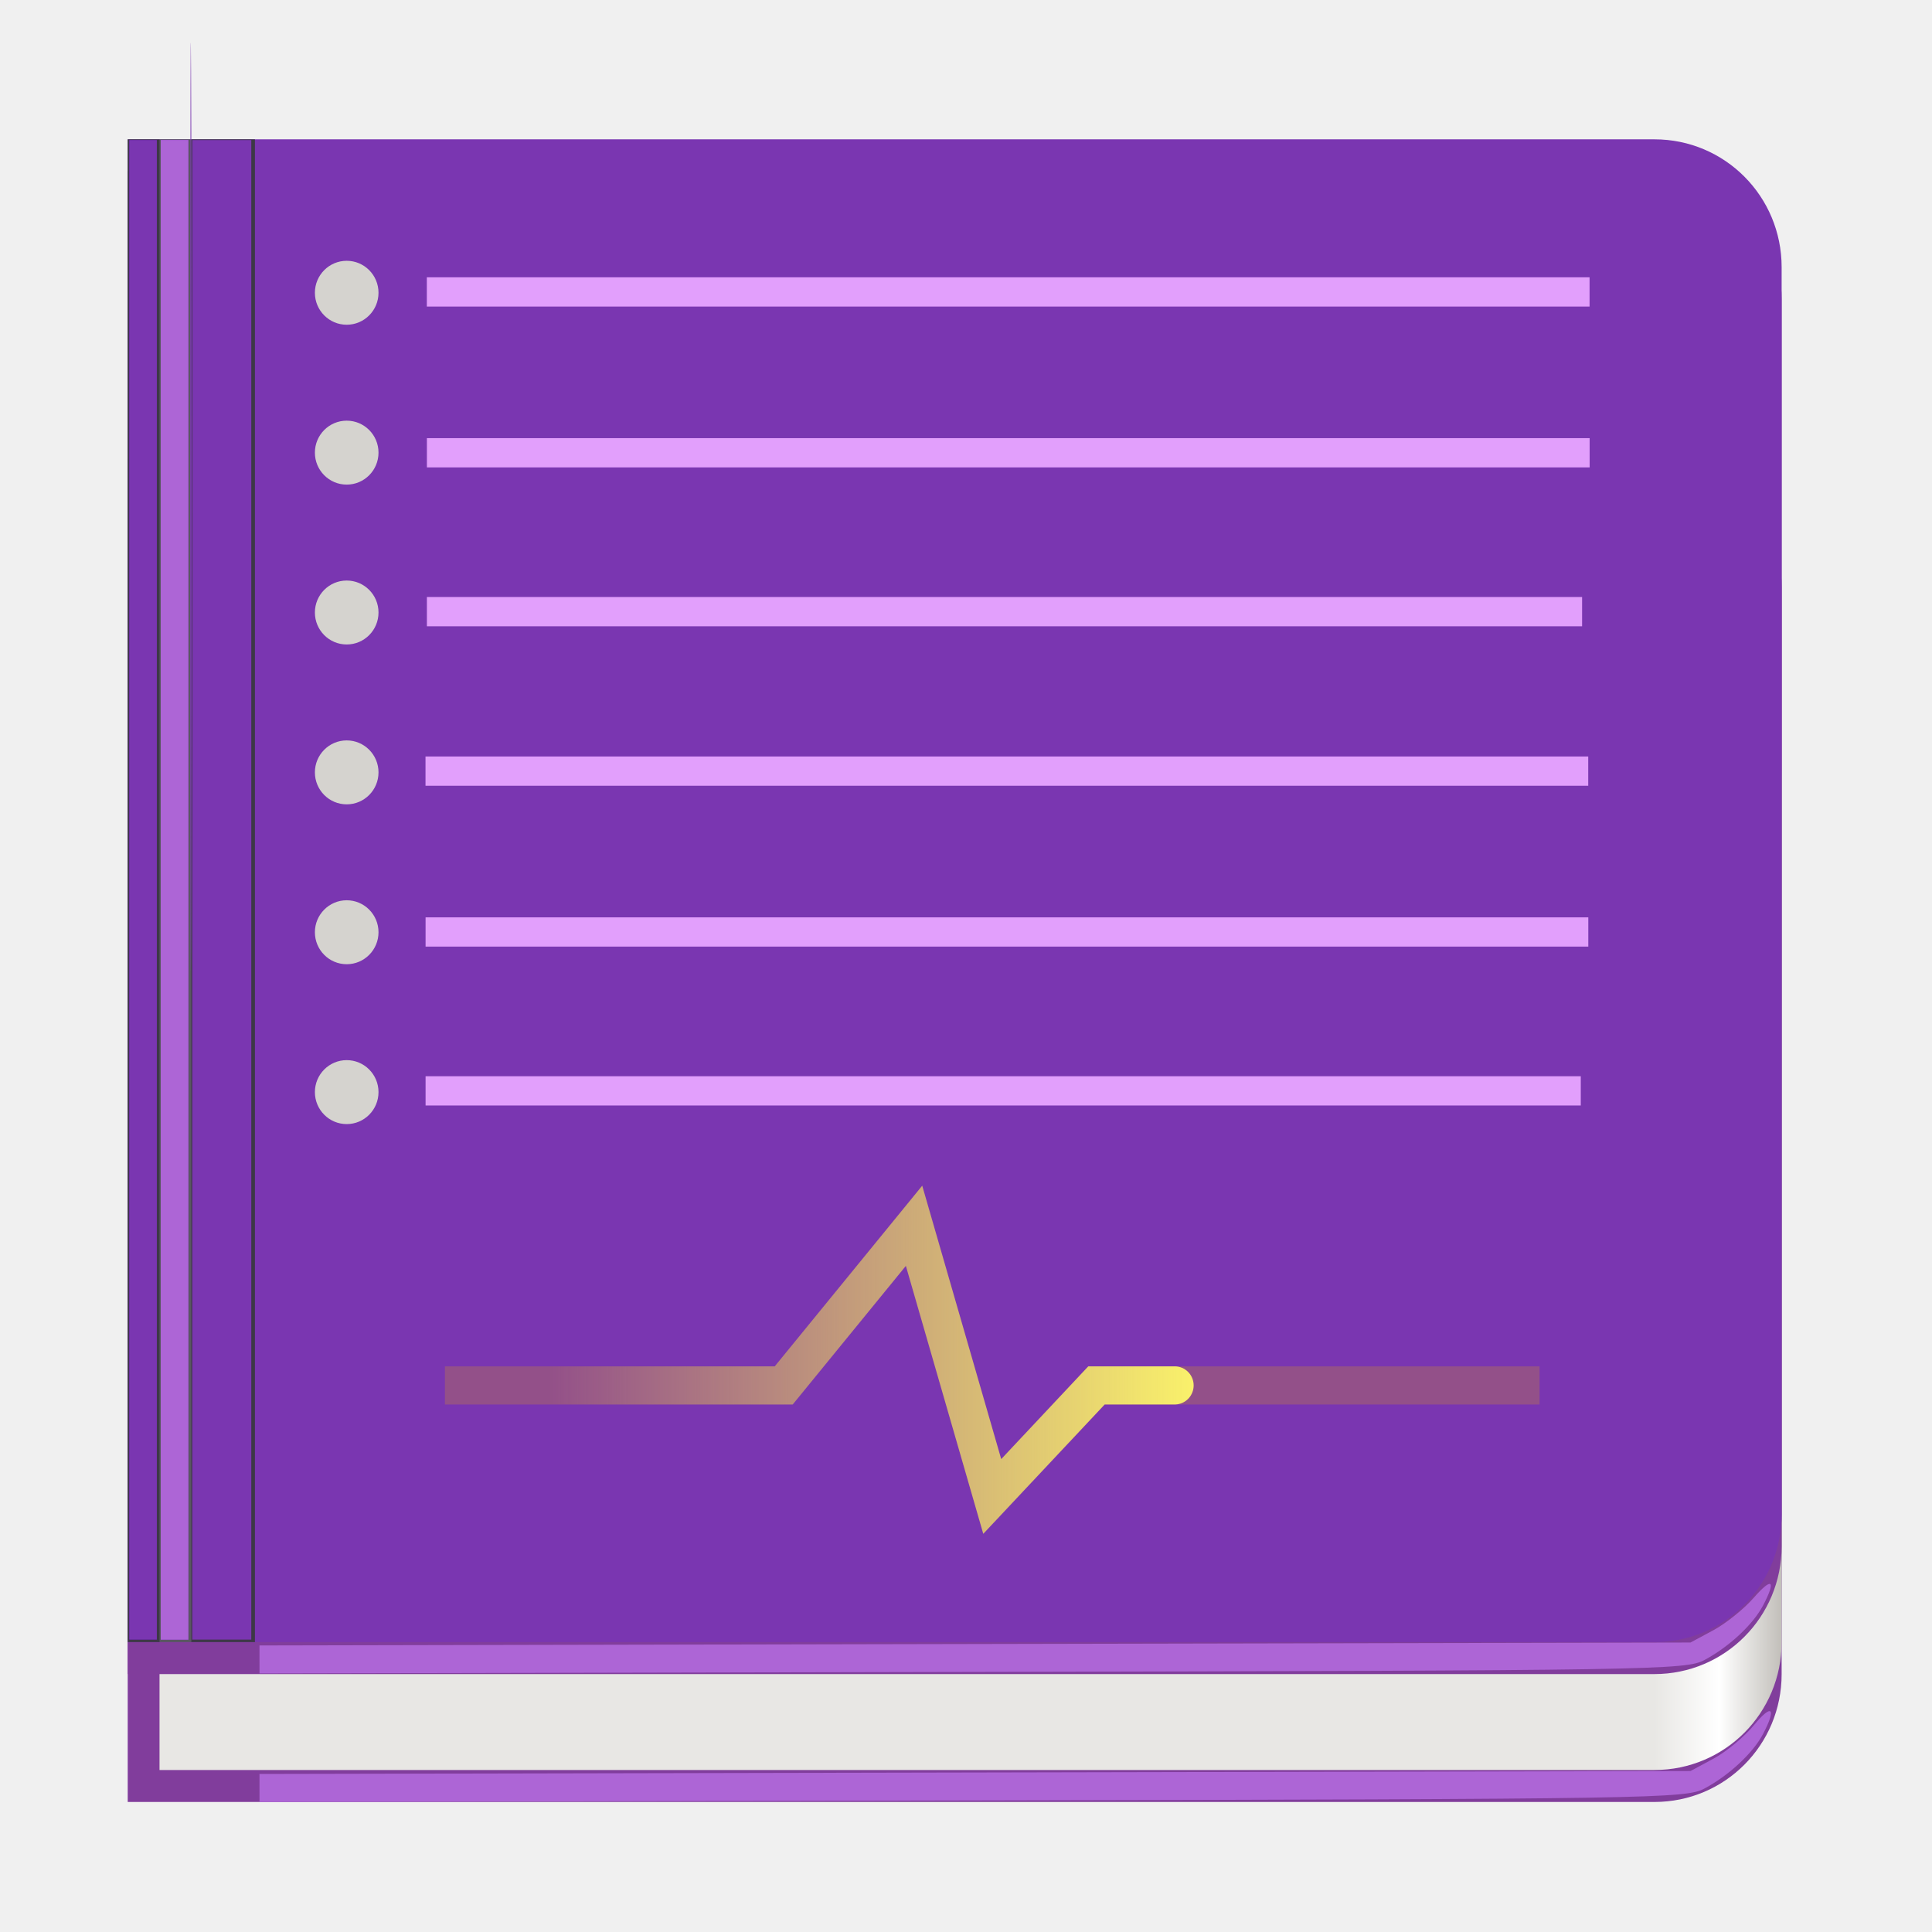
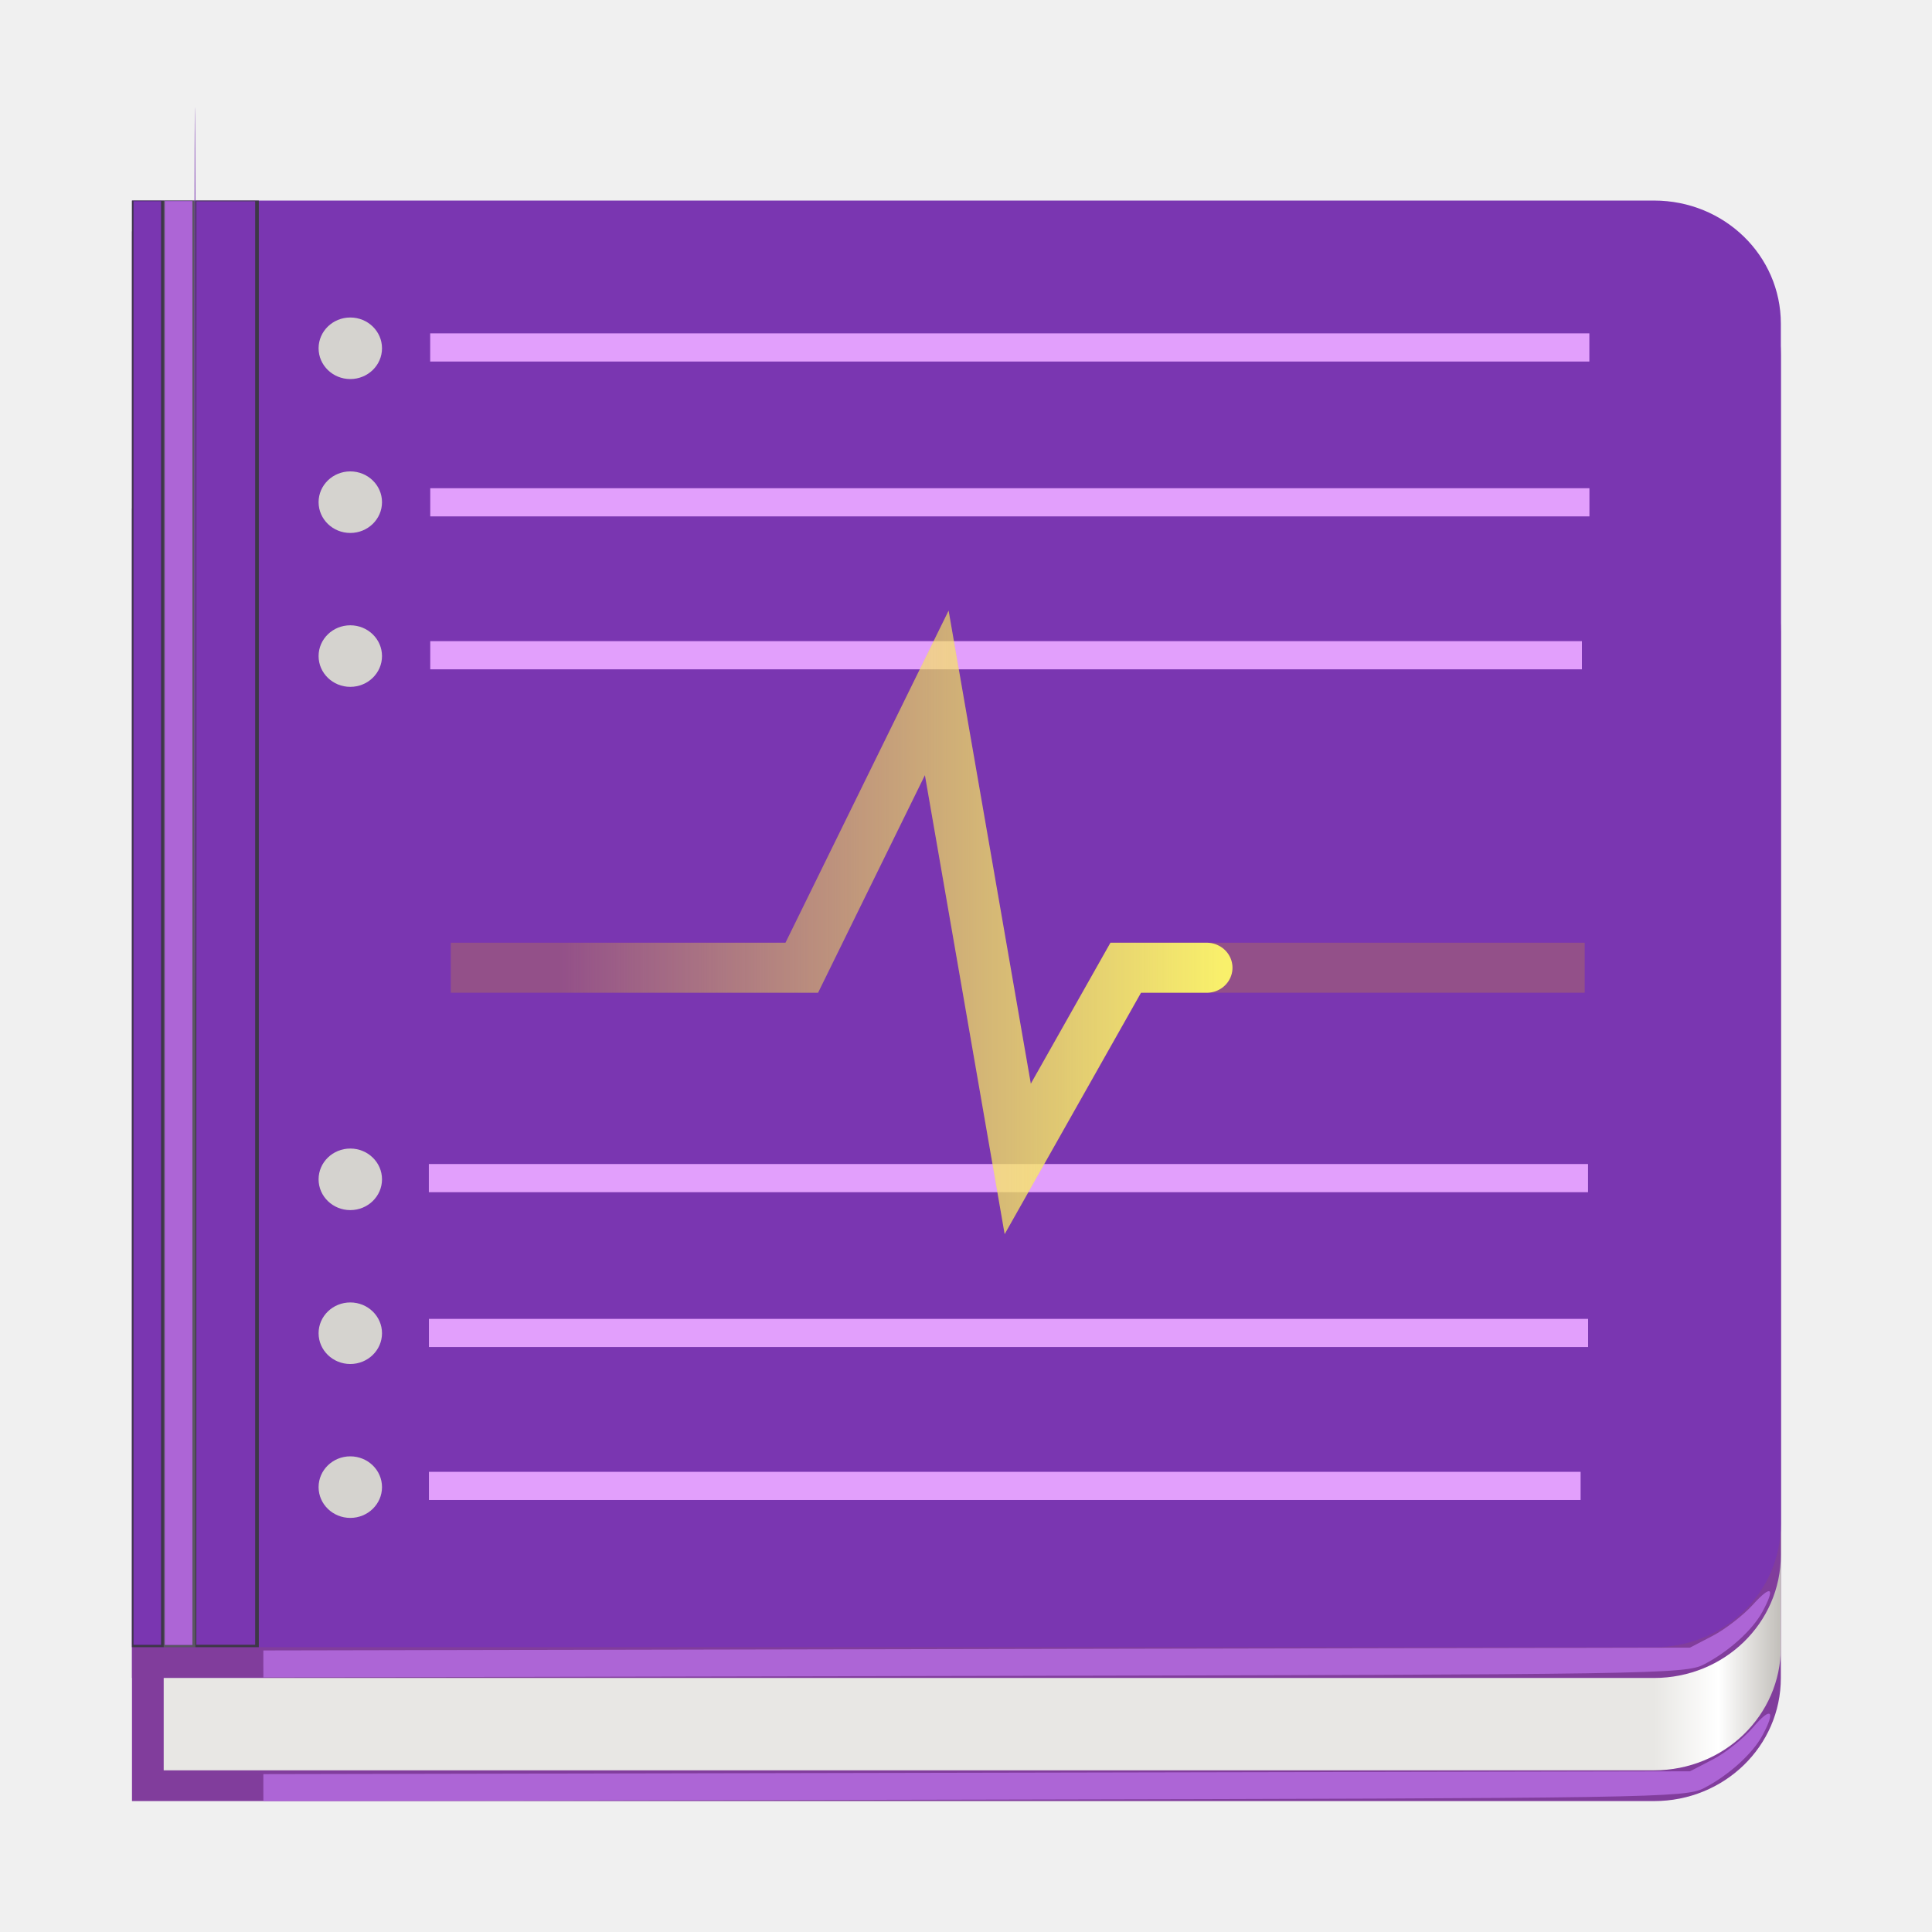
<svg xmlns="http://www.w3.org/2000/svg" xmlns:xlink="http://www.w3.org/1999/xlink" id="svg4157" height="24" width="24" version="1.1">
  <defs id="defs4159">
    <linearGradient id="linearGradient881">
      <stop offset="0" style="stop-color:#667885;stop-opacity:1" id="stop873" />
      <stop offset="1" style="stop-color:#485a6c;stop-opacity:1" id="stop879" />
    </linearGradient>
    <linearGradient gradientTransform="matrix(0.4594595,0,0,0.4594595,0.9742203,0.9717328)" gradientUnits="userSpaceOnUse" xlink:href="#linearGradient4095" id="linearGradient3233" y2="41.229" x2="24" y1="6.549" x1="24" />
    <linearGradient id="linearGradient4095">
      <stop offset="0" style="stop-color:#ffffff;stop-opacity:1" id="stop4097" />
      <stop offset="0.017" style="stop-color:#ffffff;stop-opacity:0.235" id="stop4100" />
      <stop offset="0.98" style="stop-color:#ffffff;stop-opacity:0.157" id="stop4102" />
      <stop offset="1" style="stop-color:#ffffff;stop-opacity:0.392" id="stop4104" />
    </linearGradient>
    <radialGradient gradientTransform="matrix(2.003784,0,0,1.4,27.98813,-17.4)" gradientUnits="userSpaceOnUse" xlink:href="#linearGradient3688-166-749-9" id="radialGradient3082-6" fy="43.5" fx="4.993" r="2.5" cy="43.5" cx="4.993" />
    <linearGradient id="linearGradient3688-166-749-9">
      <stop offset="0" style="stop-color:#181818;stop-opacity:1" id="stop2883-2" />
      <stop offset="1" style="stop-color:#181818;stop-opacity:0" id="stop2885-2" />
    </linearGradient>
    <radialGradient gradientTransform="matrix(2.003784,0,0,1.4,-20.01187,-104.4)" gradientUnits="userSpaceOnUse" xlink:href="#linearGradient3688-464-309-7-6" id="radialGradient3084-4" fy="43.5" fx="4.993" r="2.5" cy="43.5" cx="4.993" />
    <linearGradient id="linearGradient3688-464-309-7-6">
      <stop offset="0" style="stop-color:#181818;stop-opacity:1" id="stop2889-75" />
      <stop offset="1" style="stop-color:#181818;stop-opacity:0" id="stop2891-4-9" />
    </linearGradient>
    <linearGradient gradientUnits="userSpaceOnUse" xlink:href="#linearGradient3702-501-757-1" id="linearGradient3086-8" y2="39.999" x2="25.058" y1="47.028" x1="25.058" />
    <linearGradient id="linearGradient3702-501-757-1">
      <stop offset="0" style="stop-color:#181818;stop-opacity:0" id="stop2895-2" />
      <stop offset="0.5" style="stop-color:#181818;stop-opacity:1" id="stop2897-89" />
      <stop offset="1" style="stop-color:#181818;stop-opacity:0" id="stop2899-36" />
    </linearGradient>
    <linearGradient xlink:href="#linearGradient881" id="linearGradient871" x1="11.428" y1="2.526" x2="11.428" y2="21.451" gradientUnits="userSpaceOnUse" />
-     <linearGradient xlink:href="#linearGradient1879" id="linearGradient1331" gradientUnits="userSpaceOnUse" gradientTransform="matrix(0.25,0,0,0.25,-725.1438,771.0926)" x1="384" y1="120" x2="416" y2="120" />
    <linearGradient id="linearGradient1879">
      <stop id="stop1873" offset="0" style="stop-color:#e8e7e4;stop-opacity:1" />
      <stop style="stop-color:#ffffff;stop-opacity:1" offset="0.511" id="stop1875" />
      <stop id="stop1877" offset="1" style="stop-color:#c2bfba;stop-opacity:1" />
    </linearGradient>
-     <linearGradient xlink:href="#linearGradient985" id="linearGradient23456" gradientUnits="userSpaceOnUse" gradientTransform="matrix(0.2048564,0,0,0.1085316,-719.9477,806.3933)" x1="301" y1="33.559" x2="104" y2="33.559" />
    <linearGradient id="linearGradient985">
      <stop id="stop981" offset="0" style="stop-color:#f9f06b;stop-opacity:1" />
      <stop id="stop983" offset="1" style="stop-color:#f9f06b;stop-opacity:0" />
    </linearGradient>
+     <linearGradient xlink:href="#linearGradient1879" id="linearGradient2794" gradientUnits="userSpaceOnUse" gradientTransform="matrix(0.25,0,0,0.25,-865.6188,893.4512)" x1="384" y1="120" x2="416" y2="120" />
+     <linearGradient xlink:href="#linearGradient985" id="linearGradient2796" gradientUnits="userSpaceOnUse" gradientTransform="matrix(0.2128499,0,0,0.1941129,-860.8346,896.2058)" x1="301" y1="33.559" x2="104" y2="33.559" />
  </defs>
  <rect width="17" height="17" x="3.501" y="3.499" id="rect6741-9" style="opacity:0.3;fill:none;stroke:url(#linearGradient3233);stroke-width:1;stroke-linecap:round;stroke-linejoin:round;stroke-miterlimit:4;stroke-dasharray:none;stroke-dashoffset:0;stroke-opacity:1" rx="1" ry="1" />
-   <g id="g27772" style="display:inline;enable-background:new" transform="matrix(0.1975544,0,0,0.1985959,144.8419,-144.0571)">
-     <path id="rect970-4-6-1-2" d="m -725.144,754.093 v 84 h 96 c 4.432,0 8,-3.568 8,-8 v -68 c 0,-4.432 -3.568,-8 -8,-8 z" style="display:inline;fill:#813d9c;fill-opacity:1;stroke:none;stroke-width:0.377;stroke-linejoin:round;stroke-miterlimit:4;stroke-dasharray:none;stroke-opacity:1;enable-background:new" />
-     <path style="display:inline;fill:url(#linearGradient1331);fill-opacity:1;stroke:none;stroke-width:6;stroke-linecap:butt;stroke-linejoin:miter;stroke-miterlimit:4;stroke-dasharray:none;stroke-dashoffset:0;stroke-opacity:1;marker:none;marker-start:none;marker-mid:none;marker-end:none;paint-order:normal;enable-background:new" d="m -723.144,766.093 v 70 h 94 c 4.432,0 8,-3.568 8,-8 v -54 c 0,-4.432 -3.568,-8 -8,-8 z" id="rect954-3-6-3-2-0-9" />
-     <path id="rect970-5-3-1-8-6-1" d="m -725.144,736.093 v 94 h 96 c 4.432,0 8,-3.568 8,-8 v -78 c 0,-4.432 -3.568,-8 -8,-8 z" style="display:inline;fill:#813d9c;fill-opacity:1;stroke:none;stroke-width:0.377;stroke-linejoin:round;stroke-miterlimit:4;stroke-dasharray:none;stroke-opacity:1;enable-background:new" />
-     <path id="rect970-5-4-4-1-2" d="m -725.144,734.093 v 94 h 96 c 4.432,0 8,-3.568 8,-8 v -78 c 0,-4.432 -3.568,-8 -8,-8 z" style="display:inline;fill:#7a36b1;fill-opacity:1;stroke:none;stroke-width:0.377;stroke-linejoin:round;stroke-miterlimit:4;stroke-dasharray:none;stroke-opacity:1;enable-background:new" />
-     <rect y="734.093" x="-725.144" height="94" width="8" id="rect1073-6-7-5-7" style="display:inline;fill:#3d3846;fill-opacity:1;stroke:none;stroke-width:4;stroke-linecap:round;stroke-linejoin:round;stroke-miterlimit:4;stroke-dasharray:none;stroke-dashoffset:0;stroke-opacity:1;enable-background:new" />
-     <path id="path1217-1-4-49-9" d="m -722.144,828.093 v -94" style="display:inline;opacity:0.15;fill:none;fill-rule:evenodd;stroke:#ffffff;stroke-width:2;stroke-linecap:butt;stroke-linejoin:miter;stroke-miterlimit:4;stroke-dasharray:none;stroke-opacity:1;enable-background:new" />
-     <path style="display:inline;fill:#7a36b1;fill-opacity:1;stroke-width:0.247;enable-background:new" d="m -721.086,781.037 v -46.899 h 1.856 1.856 v 46.899 46.899 h -1.856 -1.856 z" id="path32544-0-0-3" />
-     <path style="display:inline;fill:#7a36b1;fill-opacity:1;stroke-width:0.247;enable-background:new" d="m -721.212,757.037 c 0,-25.863 0.029,-36.406 0.064,-23.43 0.035,12.976 0.035,34.136 -1e-5,47.023 -0.035,12.886 -0.064,2.27 -0.064,-23.593 z" id="path32620-6-9-6" />
-     <path style="display:inline;fill:#ad65d6;fill-opacity:1;stroke-width:0.247;enable-background:new" d="m -723.066,781.037 v -46.899 h 0.866 0.866 v 46.899 46.899 h -0.866 -0.866 z" id="path32659-2-1-0" />
-     <path style="display:inline;fill:#4c158a;fill-opacity:1;stroke-width:0.247;enable-background:new" d="m -725.046,781.037 v -46.899 h 0.866 0.866 v 46.899 46.899 h -0.866 -0.866 z" id="path32735-9-7-6" />
-     <path style="display:inline;fill:#7a36b1;fill-opacity:1;stroke-width:0.247;enable-background:new" d="m -723.066,781.037 v -46.899 h 0.866 0.866 v 46.899 46.899 h -0.866 -0.866 z" id="path33332-0-1-6" />
-     <path style="display:inline;fill:#7a36b1;fill-opacity:1;stroke-width:0.247;enable-background:new" d="m -725.046,781.037 v -46.899 h 0.866 0.866 v 46.899 46.899 h -0.866 -0.866 z" id="path33482-8-1-1" />
-     <path style="display:inline;fill:#ad65d6;fill-opacity:1;stroke-width:0.247;enable-background:new" d="m -723.066,781.037 v -46.899 h 0.866 0.866 v 46.899 46.899 h -0.866 -0.866 z" id="path33862-3-97-7" />
-     <path style="display:inline;fill:#e29ffc;fill-opacity:1;stroke-width:0.153;enable-background:new" d="m -706.414,793.612 v -0.915 h 36.32 36.32 v 0.915 0.915 h -36.32 -36.32 z" id="path209464-7-0-1-7-4-4-5-3" />
-     <a id="a211277-8-1-0-6-7" transform="matrix(0.9341682,0,0,1,-68.016,333.3711)" style="display:inline;fill:#e29ffc;enable-background:new">
-       <path style="display:inline;fill:#e29ffc;fill-opacity:1;stroke-width:0.159;enable-background:new" d="m -683.387,450.303 v -0.915 h 39.133 39.133 v 0.915 0.915 h -39.133 -39.133 z" id="path209464-7-0-1-0-4-8-3-3-5" />
-     </a>
-     <a id="a211277-1-5-5-9-9-9" transform="matrix(0.9341682,0,0,1,-68.02059,323.309)" style="display:inline;fill:#e29ffc;enable-background:new">
-       <path style="display:inline;fill:#e29ffc;fill-opacity:1;stroke-width:0.159;enable-background:new" d="m -683.387,450.303 v -0.915 h 39.133 39.133 v 0.915 0.915 h -39.133 -39.133 z" id="path209464-7-0-1-0-3-0-9-1-4-2" />
-     </a>
-     <path style="display:inline;fill:#e29ffc;fill-opacity:1;stroke-width:0.153;enable-background:new" d="m -706.331,763.637 v -0.915 h 36.32 36.32 v 0.915 0.915 h -36.32 -36.32 z" id="path209464-7-0-1-7-4-4-5-3-7" />
-     <a id="a211277-8-1-0-6-7-3" transform="matrix(0.9341682,0,0,1,-67.93248,303.3967)" style="display:inline;fill:#e29ffc;enable-background:new">
-       <path style="display:inline;fill:#e29ffc;fill-opacity:1;stroke-width:0.159;enable-background:new" d="m -683.387,450.303 v -0.915 h 39.133 39.133 v 0.915 0.915 h -39.133 -39.133 z" id="path209464-7-0-1-0-4-8-3-3-5-6" />
-     </a>
-     <a id="a211277-1-5-5-9-9-9-1" transform="matrix(0.9341682,0,0,1,-67.93707,293.3345)" style="display:inline;fill:#e29ffc;enable-background:new">
-       <path style="display:inline;fill:#e29ffc;fill-opacity:1;stroke-width:0.159;enable-background:new" d="m -683.387,450.303 v -0.915 h 39.133 39.133 v 0.915 0.915 h -39.133 -39.133 z" id="path209464-7-0-1-0-3-0-9-1-4-2-2" />
-     </a>
-     <path style="fill:#ad65d6;fill-opacity:1;stroke-width:0.349" d="m -716.858,829.178 v -0.875 l 44.992,-0.092 44.992,-0.092 1.431,-0.766 c 0.787,-0.421 1.927,-1.331 2.534,-2.022 1.165,-1.326 1.433,-1.13 0.61,0.446 -0.629,1.203 -2.137,2.605 -3.7,3.437 -1.172,0.624 -3.082,0.655 -46.04,0.745 l -44.817,0.094 z" id="path28190-9-8-2" />
-     <path style="fill:#ad65d6;fill-opacity:1;stroke-width:0.349" d="m -716.858,837.217 v -0.876 l 44.992,-0.092 44.992,-0.092 1.451,-0.776 c 0.798,-0.427 1.938,-1.367 2.534,-2.089 1.13,-1.37 1.436,-1.098 0.589,0.524 -0.629,1.203 -2.137,2.605 -3.7,3.437 -1.172,0.624 -3.083,0.655 -46.04,0.746 l -44.817,0.095 z" id="path28229-6-12-8" />
-     <g id="g13431" transform="translate(2,-22.7952)">
-       <circle r="2" cy="816.486" cx="-713.374" id="circle1505-1-2" style="vector-effect:none;fill:#d5d3cf;fill-opacity:1;stroke:none;stroke-width:8;stroke-linecap:butt;stroke-linejoin:round;stroke-miterlimit:4;stroke-dasharray:none;stroke-dashoffset:0;stroke-opacity:1" />
-       <circle style="vector-effect:none;fill:#d5d3cf;fill-opacity:1;stroke:none;stroke-width:8;stroke-linecap:butt;stroke-linejoin:round;stroke-miterlimit:4;stroke-dasharray:none;stroke-dashoffset:0;stroke-opacity:1" id="circle1507-7-9" cx="-713.374" cy="806.486" r="2" />
-       <circle r="2" cy="796.486" cx="-713.374" id="circle1509-2-3" style="vector-effect:none;fill:#d5d3cf;fill-opacity:1;stroke:none;stroke-width:8;stroke-linecap:butt;stroke-linejoin:round;stroke-miterlimit:4;stroke-dasharray:none;stroke-dashoffset:0;stroke-opacity:1" />
-       <circle style="vector-effect:none;fill:#d5d3cf;fill-opacity:1;stroke:none;stroke-width:8;stroke-linecap:butt;stroke-linejoin:round;stroke-miterlimit:4;stroke-dasharray:none;stroke-dashoffset:0;stroke-opacity:1" id="circle1511-7-9" cx="-713.374" cy="786.486" r="2" />
-       <circle r="2" cy="776.486" cx="-713.374" id="circle1513-9-2-0" style="vector-effect:none;fill:#d5d3cf;fill-opacity:1;stroke:none;stroke-width:8;stroke-linecap:butt;stroke-linejoin:round;stroke-miterlimit:4;stroke-dasharray:none;stroke-dashoffset:0;stroke-opacity:1" />
-       <circle style="vector-effect:none;fill:#d5d3cf;fill-opacity:1;stroke:none;stroke-width:8;stroke-linecap:butt;stroke-linejoin:round;stroke-miterlimit:4;stroke-dasharray:none;stroke-dashoffset:0;stroke-opacity:1" id="circle1515-2-8" cx="-713.374" cy="766.486" r="2" />
+   <g id="g12382" transform="matrix(0.1969502,0,0,0.1911775,178.567,-160.7331)" style="display:inline">
+     <g id="g8176" transform="translate(-32.7171,-2.666208)" style="display:inline;enable-background:new">
+       <path id="rect970-4-6-1-2-8" d="m -865.619,876.451 v 84 h 96 c 4.432,0 8,-3.568 8,-8 v -68 c 0,-4.432 -3.568,-8 -8,-8 z" style="display:inline;fill:#813d9c;fill-opacity:1;stroke:none;stroke-width:0.377;stroke-linejoin:round;stroke-miterlimit:4;stroke-dasharray:none;stroke-opacity:1;enable-background:new" />
+       <path style="display:inline;fill:url(#linearGradient2794);fill-opacity:1;stroke:none;stroke-width:6;stroke-linecap:butt;stroke-linejoin:miter;stroke-miterlimit:4;stroke-dasharray:none;stroke-dashoffset:0;stroke-opacity:1;marker:none;marker-start:none;marker-mid:none;marker-end:none;paint-order:normal;enable-background:new" d="m -863.619,888.451 v 70 h 94 c 4.432,0 8,-3.568 8,-8 v -54 c 0,-4.432 -3.568,-8 -8,-8 z" id="rect954-3-6-3-2-0-9-4" />
+       <path id="rect970-5-3-1-8-6-1-5" d="m -865.619,858.451 v 94 h 96 c 4.432,0 8,-3.568 8,-8 v -78 c 0,-4.432 -3.568,-8 -8,-8 z" style="display:inline;fill:#813d9c;fill-opacity:1;stroke:none;stroke-width:0.377;stroke-linejoin:round;stroke-miterlimit:4;stroke-dasharray:none;stroke-opacity:1;enable-background:new" />
+       <path id="rect970-5-4-4-1-2-0" d="m -865.619,856.451 v 94 h 96 c 4.432,0 8,-3.568 8,-8 v -78 c 0,-4.432 -3.568,-8 -8,-8 z" style="display:inline;fill:#7a36b1;fill-opacity:1;stroke:none;stroke-width:0.377;stroke-linejoin:round;stroke-miterlimit:4;stroke-dasharray:none;stroke-opacity:1;enable-background:new" />
+       <rect y="856.451" x="-865.619" height="94" width="8" id="rect1073-6-7-5-7-3" style="display:inline;fill:#3d3846;fill-opacity:1;stroke:none;stroke-width:4;stroke-linecap:round;stroke-linejoin:round;stroke-miterlimit:4;stroke-dasharray:none;stroke-dashoffset:0;stroke-opacity:1;enable-background:new" />
+       <path id="path1217-1-4-49-9-6" d="m -862.619,950.451 v -94" style="display:inline;opacity:0.15;fill:none;fill-rule:evenodd;stroke:#ffffff;stroke-width:2;stroke-linecap:butt;stroke-linejoin:miter;stroke-miterlimit:4;stroke-dasharray:none;stroke-opacity:1;enable-background:new" />
+       <path style="display:inline;fill:#7a36b1;fill-opacity:1;stroke-width:0.247;enable-background:new" d="m -861.561,903.395 v -46.899 h 1.856 1.856 v 46.899 46.899 h -1.856 -1.856 z" id="path32544-0-0-3-1" />
+       <path style="display:inline;fill:#7a36b1;fill-opacity:1;stroke-width:0.247;enable-background:new" d="m -861.687,879.395 c 0,-25.863 0.029,-36.406 0.064,-23.43 0.035,12.976 0.035,34.136 -1e-5,47.023 -0.035,12.886 -0.064,2.27 -0.064,-23.593 z" id="path32620-6-9-6-0" />
+       <path style="display:inline;fill:#ad65d6;fill-opacity:1;stroke-width:0.247;enable-background:new" d="m -863.541,903.395 v -46.899 h 0.866 0.866 v 46.899 46.899 h -0.866 -0.866 z" id="path32659-2-1-0-6" />
+       <path style="display:inline;fill:#4c158a;fill-opacity:1;stroke-width:0.247;enable-background:new" d="m -865.521,903.395 v -46.899 h 0.866 0.866 v 46.899 46.899 h -0.866 -0.866 z" id="path32735-9-7-6-3" />
+       <path style="display:inline;fill:#7a36b1;fill-opacity:1;stroke-width:0.247;enable-background:new" d="m -863.541,903.395 v -46.899 h 0.866 0.866 v 46.899 46.899 h -0.866 -0.866 z" id="path33332-0-1-6-20" />
+       <path style="display:inline;fill:#7a36b1;fill-opacity:1;stroke-width:0.247;enable-background:new" d="m -865.521,903.395 v -46.899 h 0.866 0.866 v 46.899 46.899 h -0.866 -0.866 z" id="path33482-8-1-1-6" />
+       <path style="display:inline;fill:#ad65d6;fill-opacity:1;stroke-width:0.247;enable-background:new" d="m -863.541,903.395 v -46.899 h 0.866 0.866 v 46.899 46.899 h -0.866 -0.866 z" id="path33862-3-97-7-1" />
+       <path style="display:inline;fill:#e29ffc;fill-opacity:1;stroke-width:0.153;enable-background:new" d="m -846.889,939.971 v -0.915 h 36.32 36.32 v 0.915 0.915 h -36.32 -36.32 z" id="path209464-7-0-1-7-4-4-5-3-55" />
+       <a id="a211277-8-1-0-6-7-4" transform="matrix(0.9341682,0,0,1,-208.491,479.7297)" style="display:inline;fill:#e29ffc;enable-background:new">
+         <path style="display:inline;fill:#e29ffc;fill-opacity:1;stroke-width:0.159;enable-background:new" d="m -683.387,450.303 v -0.915 h 39.133 39.133 v 0.915 0.915 h -39.133 -39.133 z" id="path209464-7-0-1-0-4-8-3-3-5-7" />
+       </a>
+       <a id="a211277-1-5-5-9-9-9-6" transform="matrix(0.9341682,0,0,1,-208.4956,469.6676)" style="display:inline;fill:#e29ffc;enable-background:new">
+         <path style="display:inline;fill:#e29ffc;fill-opacity:1;stroke-width:0.159;enable-background:new" d="m -683.387,450.303 v -0.915 h 39.133 39.133 v 0.915 0.915 h -39.133 -39.133 z" id="path209464-7-0-1-0-3-0-9-1-4-2-5" />
+       </a>
+       <path style="display:inline;fill:#e29ffc;fill-opacity:1;stroke-width:0.153;enable-background:new" d="m -846.806,885.996 v -0.915 h 36.32 36.32 v 0.915 0.915 h -36.32 -36.32 z" id="path209464-7-0-1-7-4-4-5-3-7-6" />
+       <a id="a211277-8-1-0-6-7-3-9" transform="matrix(0.9341682,0,0,1,-208.4075,425.7552)" style="display:inline;fill:#e29ffc;enable-background:new">
+         <path style="display:inline;fill:#e29ffc;fill-opacity:1;stroke-width:0.159;enable-background:new" d="m -683.387,450.303 v -0.915 h 39.133 39.133 v 0.915 0.915 h -39.133 -39.133 z" id="path209464-7-0-1-0-4-8-3-3-5-6-3" />
+       </a>
+       <a id="a211277-1-5-5-9-9-9-1-7" transform="matrix(0.9341682,0,0,1,-208.4121,415.6931)" style="display:inline;fill:#e29ffc;enable-background:new">
+         <path style="display:inline;fill:#e29ffc;fill-opacity:1;stroke-width:0.159;enable-background:new" d="m -683.387,450.303 v -0.915 h 39.133 39.133 v 0.915 0.915 h -39.133 -39.133 z" id="path209464-7-0-1-0-3-0-9-1-4-2-2-4" />
+       </a>
+       <path style="fill:#ad65d6;fill-opacity:1;stroke-width:0.349" d="m -857.333,951.537 v -0.875 l 44.992,-0.092 44.992,-0.092 1.431,-0.766 c 0.787,-0.421 1.927,-1.331 2.534,-2.022 1.165,-1.326 1.433,-1.13 0.61,0.446 -0.629,1.203 -2.137,2.605 -3.7,3.437 -1.172,0.624 -3.082,0.655 -46.04,0.745 l -44.817,0.094 z" id="path28190-9-8-2-5" />
+       <path style="fill:#ad65d6;fill-opacity:1;stroke-width:0.349" d="m -857.333,959.575 v -0.876 l 44.992,-0.092 44.992,-0.092 1.451,-0.776 c 0.798,-0.427 1.938,-1.367 2.534,-2.089 1.13,-1.37 1.436,-1.098 0.589,0.524 -0.629,1.203 -2.137,2.605 -3.7,3.437 -1.172,0.624 -3.083,0.655 -46.04,0.746 l -44.817,0.095 z" id="path28229-6-12-8-2" />
+       <circle r="2" cy="940.05" cx="-851.849" id="circle1505-1-2-4" style="vector-effect:none;fill:#d5d3cf;fill-opacity:1;stroke:none;stroke-width:8;stroke-linecap:butt;stroke-linejoin:round;stroke-miterlimit:4;stroke-dasharray:none;stroke-dashoffset:0;stroke-opacity:1" />
+       <circle style="vector-effect:none;fill:#d5d3cf;fill-opacity:1;stroke:none;stroke-width:8;stroke-linecap:butt;stroke-linejoin:round;stroke-miterlimit:4;stroke-dasharray:none;stroke-dashoffset:0;stroke-opacity:1" id="circle1507-7-9-7" cx="-851.849" cy="930.05" r="2" />
+       <circle r="2" cy="920.05" cx="-851.849" id="circle1509-2-3-4" style="vector-effect:none;fill:#d5d3cf;fill-opacity:1;stroke:none;stroke-width:8;stroke-linecap:butt;stroke-linejoin:round;stroke-miterlimit:4;stroke-dasharray:none;stroke-dashoffset:0;stroke-opacity:1" />
+       <circle style="vector-effect:none;fill:#d5d3cf;fill-opacity:1;stroke:none;stroke-width:8;stroke-linecap:butt;stroke-linejoin:round;stroke-miterlimit:4;stroke-dasharray:none;stroke-dashoffset:0;stroke-opacity:1" id="circle1511-7-9-43" cx="-851.849" cy="886.05" r="2" />
+       <circle r="2" cy="876.05" cx="-851.849" id="circle1513-9-2-0-0" style="vector-effect:none;fill:#d5d3cf;fill-opacity:1;stroke:none;stroke-width:8;stroke-linecap:butt;stroke-linejoin:round;stroke-miterlimit:4;stroke-dasharray:none;stroke-dashoffset:0;stroke-opacity:1" />
+       <circle style="vector-effect:none;fill:#d5d3cf;fill-opacity:1;stroke:none;stroke-width:8;stroke-linecap:butt;stroke-linejoin:round;stroke-miterlimit:4;stroke-dasharray:none;stroke-dashoffset:0;stroke-opacity:1" id="circle1515-2-8-7" cx="-851.849" cy="866.05" r="2" />
+       <path id="path1092-6-1-3-7-5-5-1-4-8" style="display:inline;opacity:0.236;fill:none;stroke:#e5a50a;stroke-width:3.252;stroke-linecap:butt;stroke-linejoin:miter;stroke-miterlimit:10;stroke-dasharray:none;stroke-opacity:1;enable-background:new" d="m -845.509,906.3 h 22.136 l 8.514,-17.858 5.108,30.282 6.811,-12.423 h 28.948" />
+       <path id="path1092-6-1-3-7-5-1-0-0-3-6" style="display:inline;fill:none;stroke:url(#linearGradient2796);stroke-width:3.252;stroke-linecap:round;stroke-linejoin:miter;stroke-miterlimit:10;stroke-dasharray:none;stroke-opacity:1;enable-background:new" d="m -845.509,906.3 h 22.136 l 8.514,-17.858 5.108,30.282 6.811,-12.423 h 5.108" />
    </g>
-     <path id="path1092-6-1-3-7-5-5-1-4" style="display:inline;opacity:0.236;fill:none;stroke:#e5a50a;stroke-width:2.386;stroke-linecap:butt;stroke-linejoin:miter;stroke-miterlimit:10;stroke-dasharray:none;stroke-opacity:1;enable-background:new" d="m -705.198,812.037 h 21.305 l 8.194,-9.985 4.917,16.931 6.555,-6.946 h 27.86" />
-     <path id="path1092-6-1-3-7-5-1-0-0-3" style="display:inline;fill:none;stroke:url(#linearGradient23456);stroke-width:2.386;stroke-linecap:round;stroke-linejoin:miter;stroke-miterlimit:10;stroke-dasharray:none;stroke-opacity:1;enable-background:new" d="m -705.198,812.037 h 21.305 l 8.194,-9.985 4.917,16.931 6.555,-6.946 h 4.917" />
  </g>
</svg>
